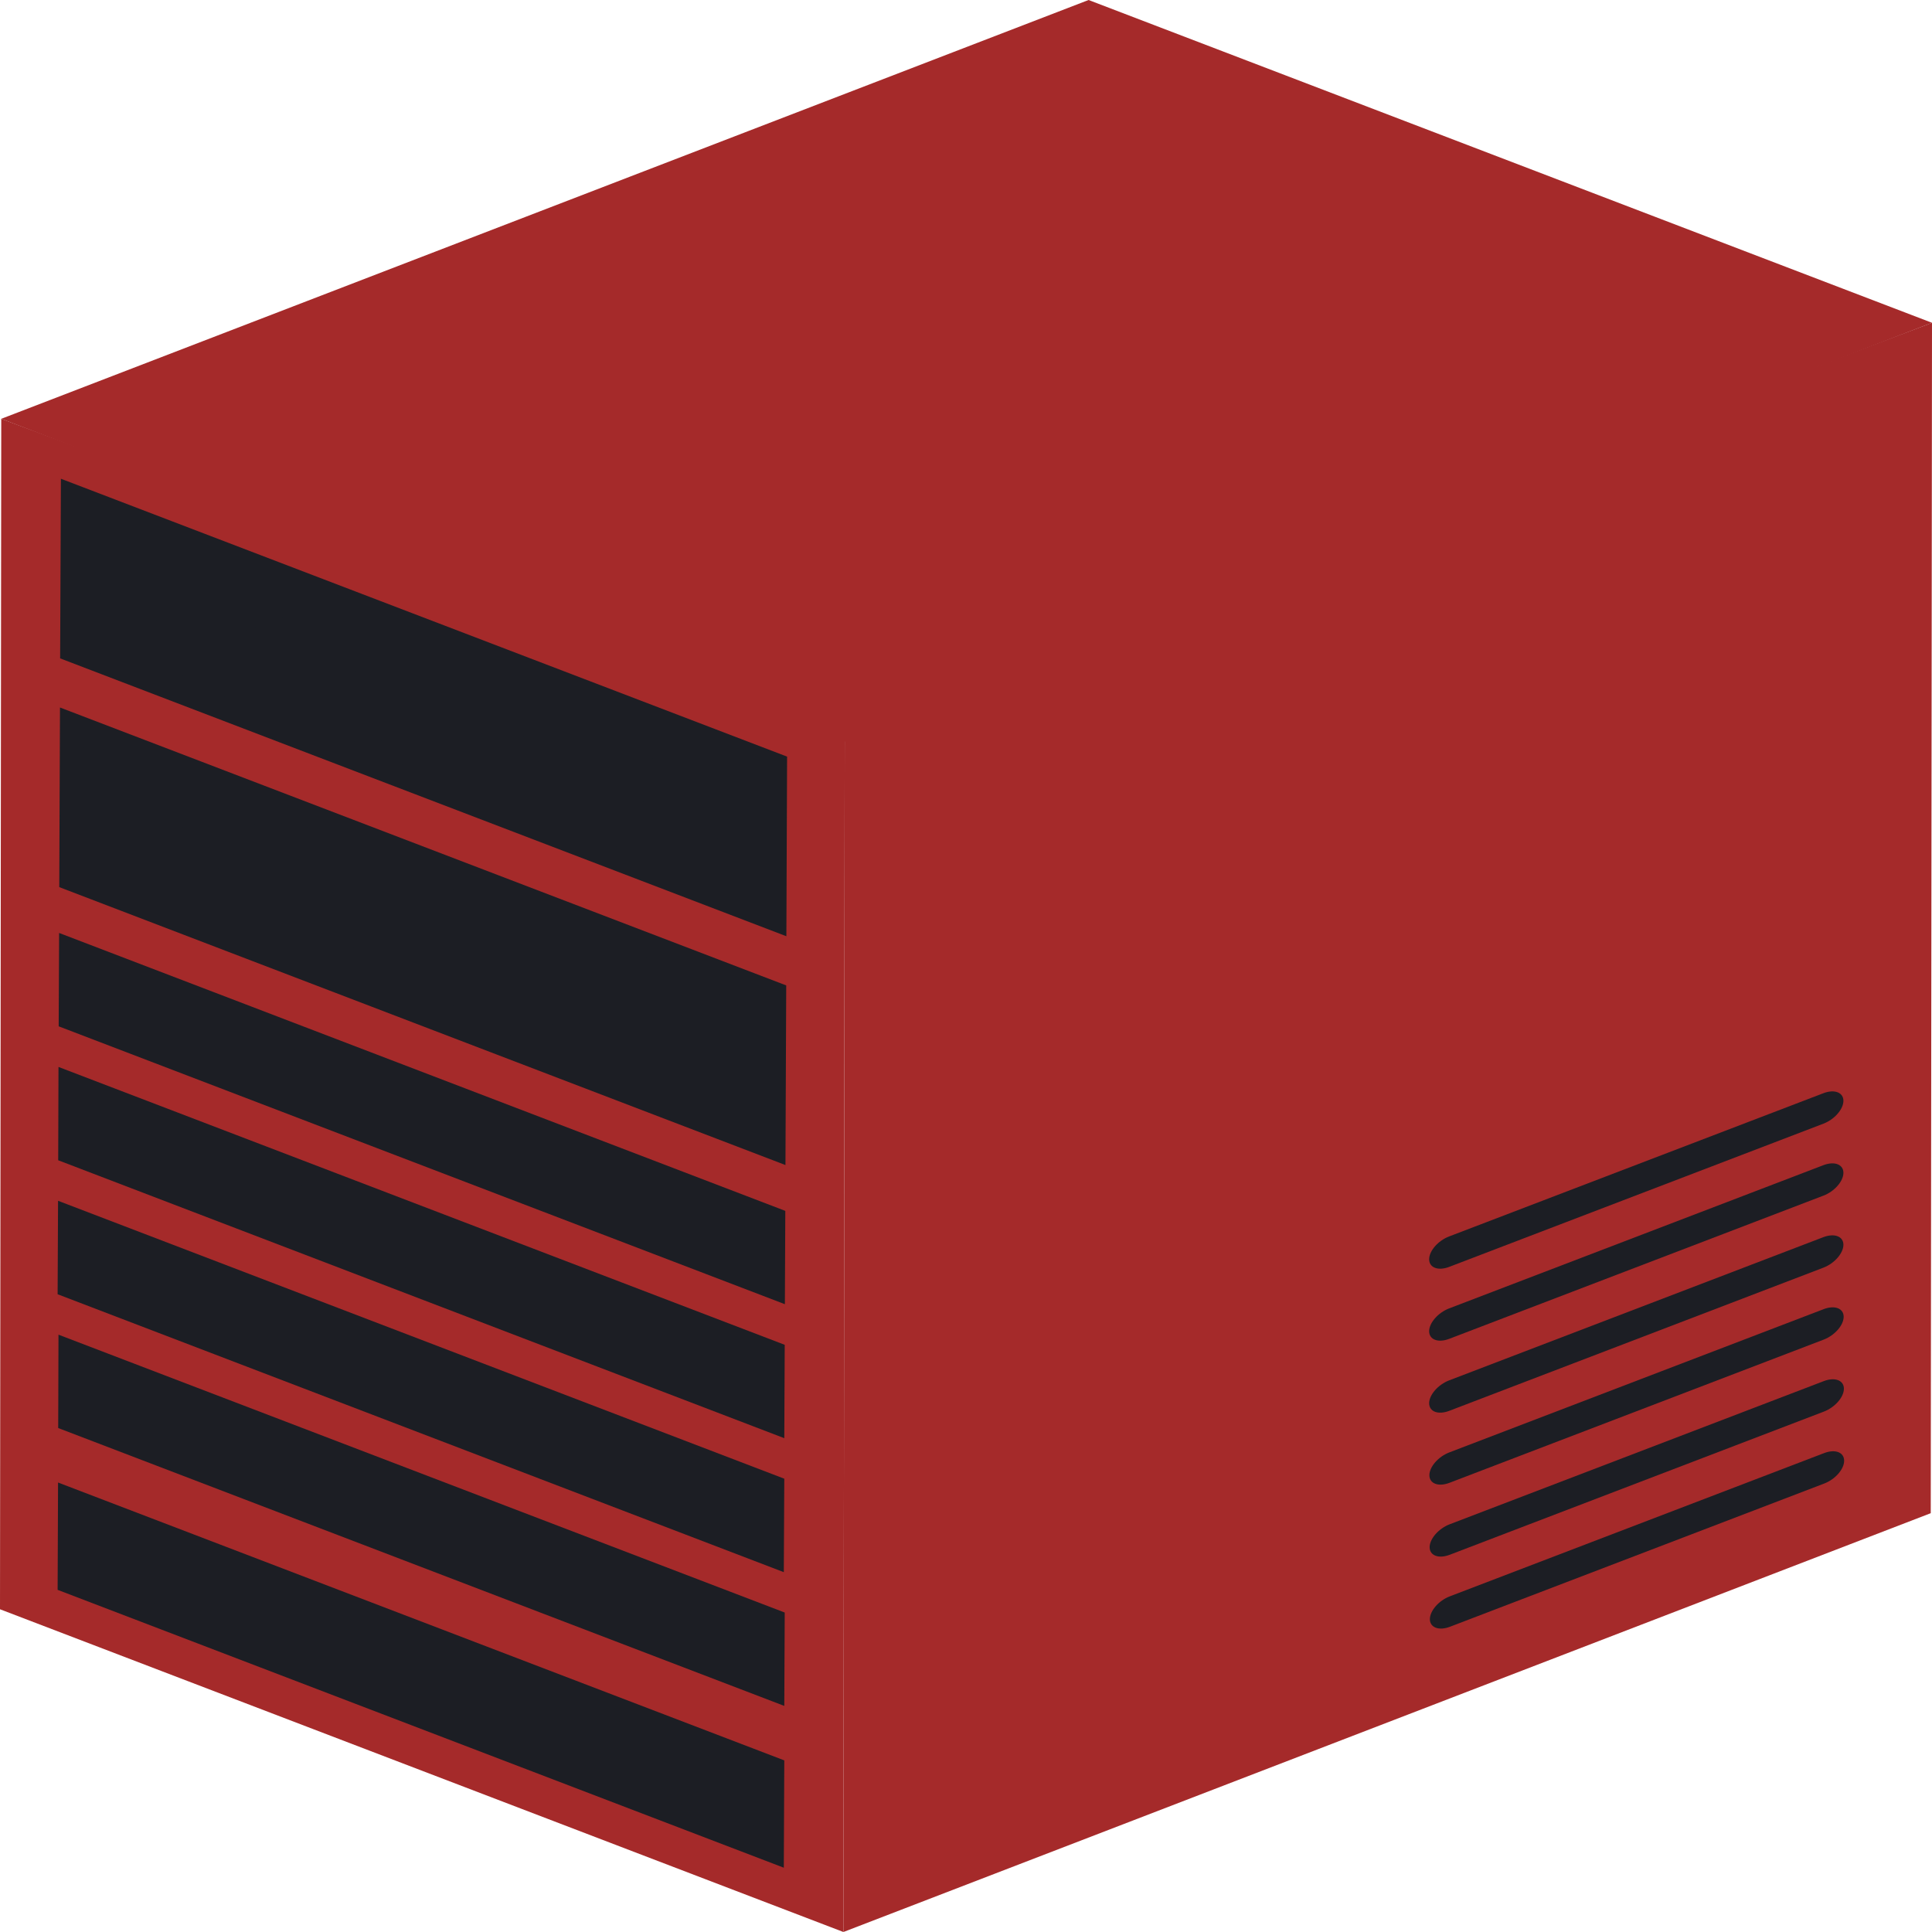
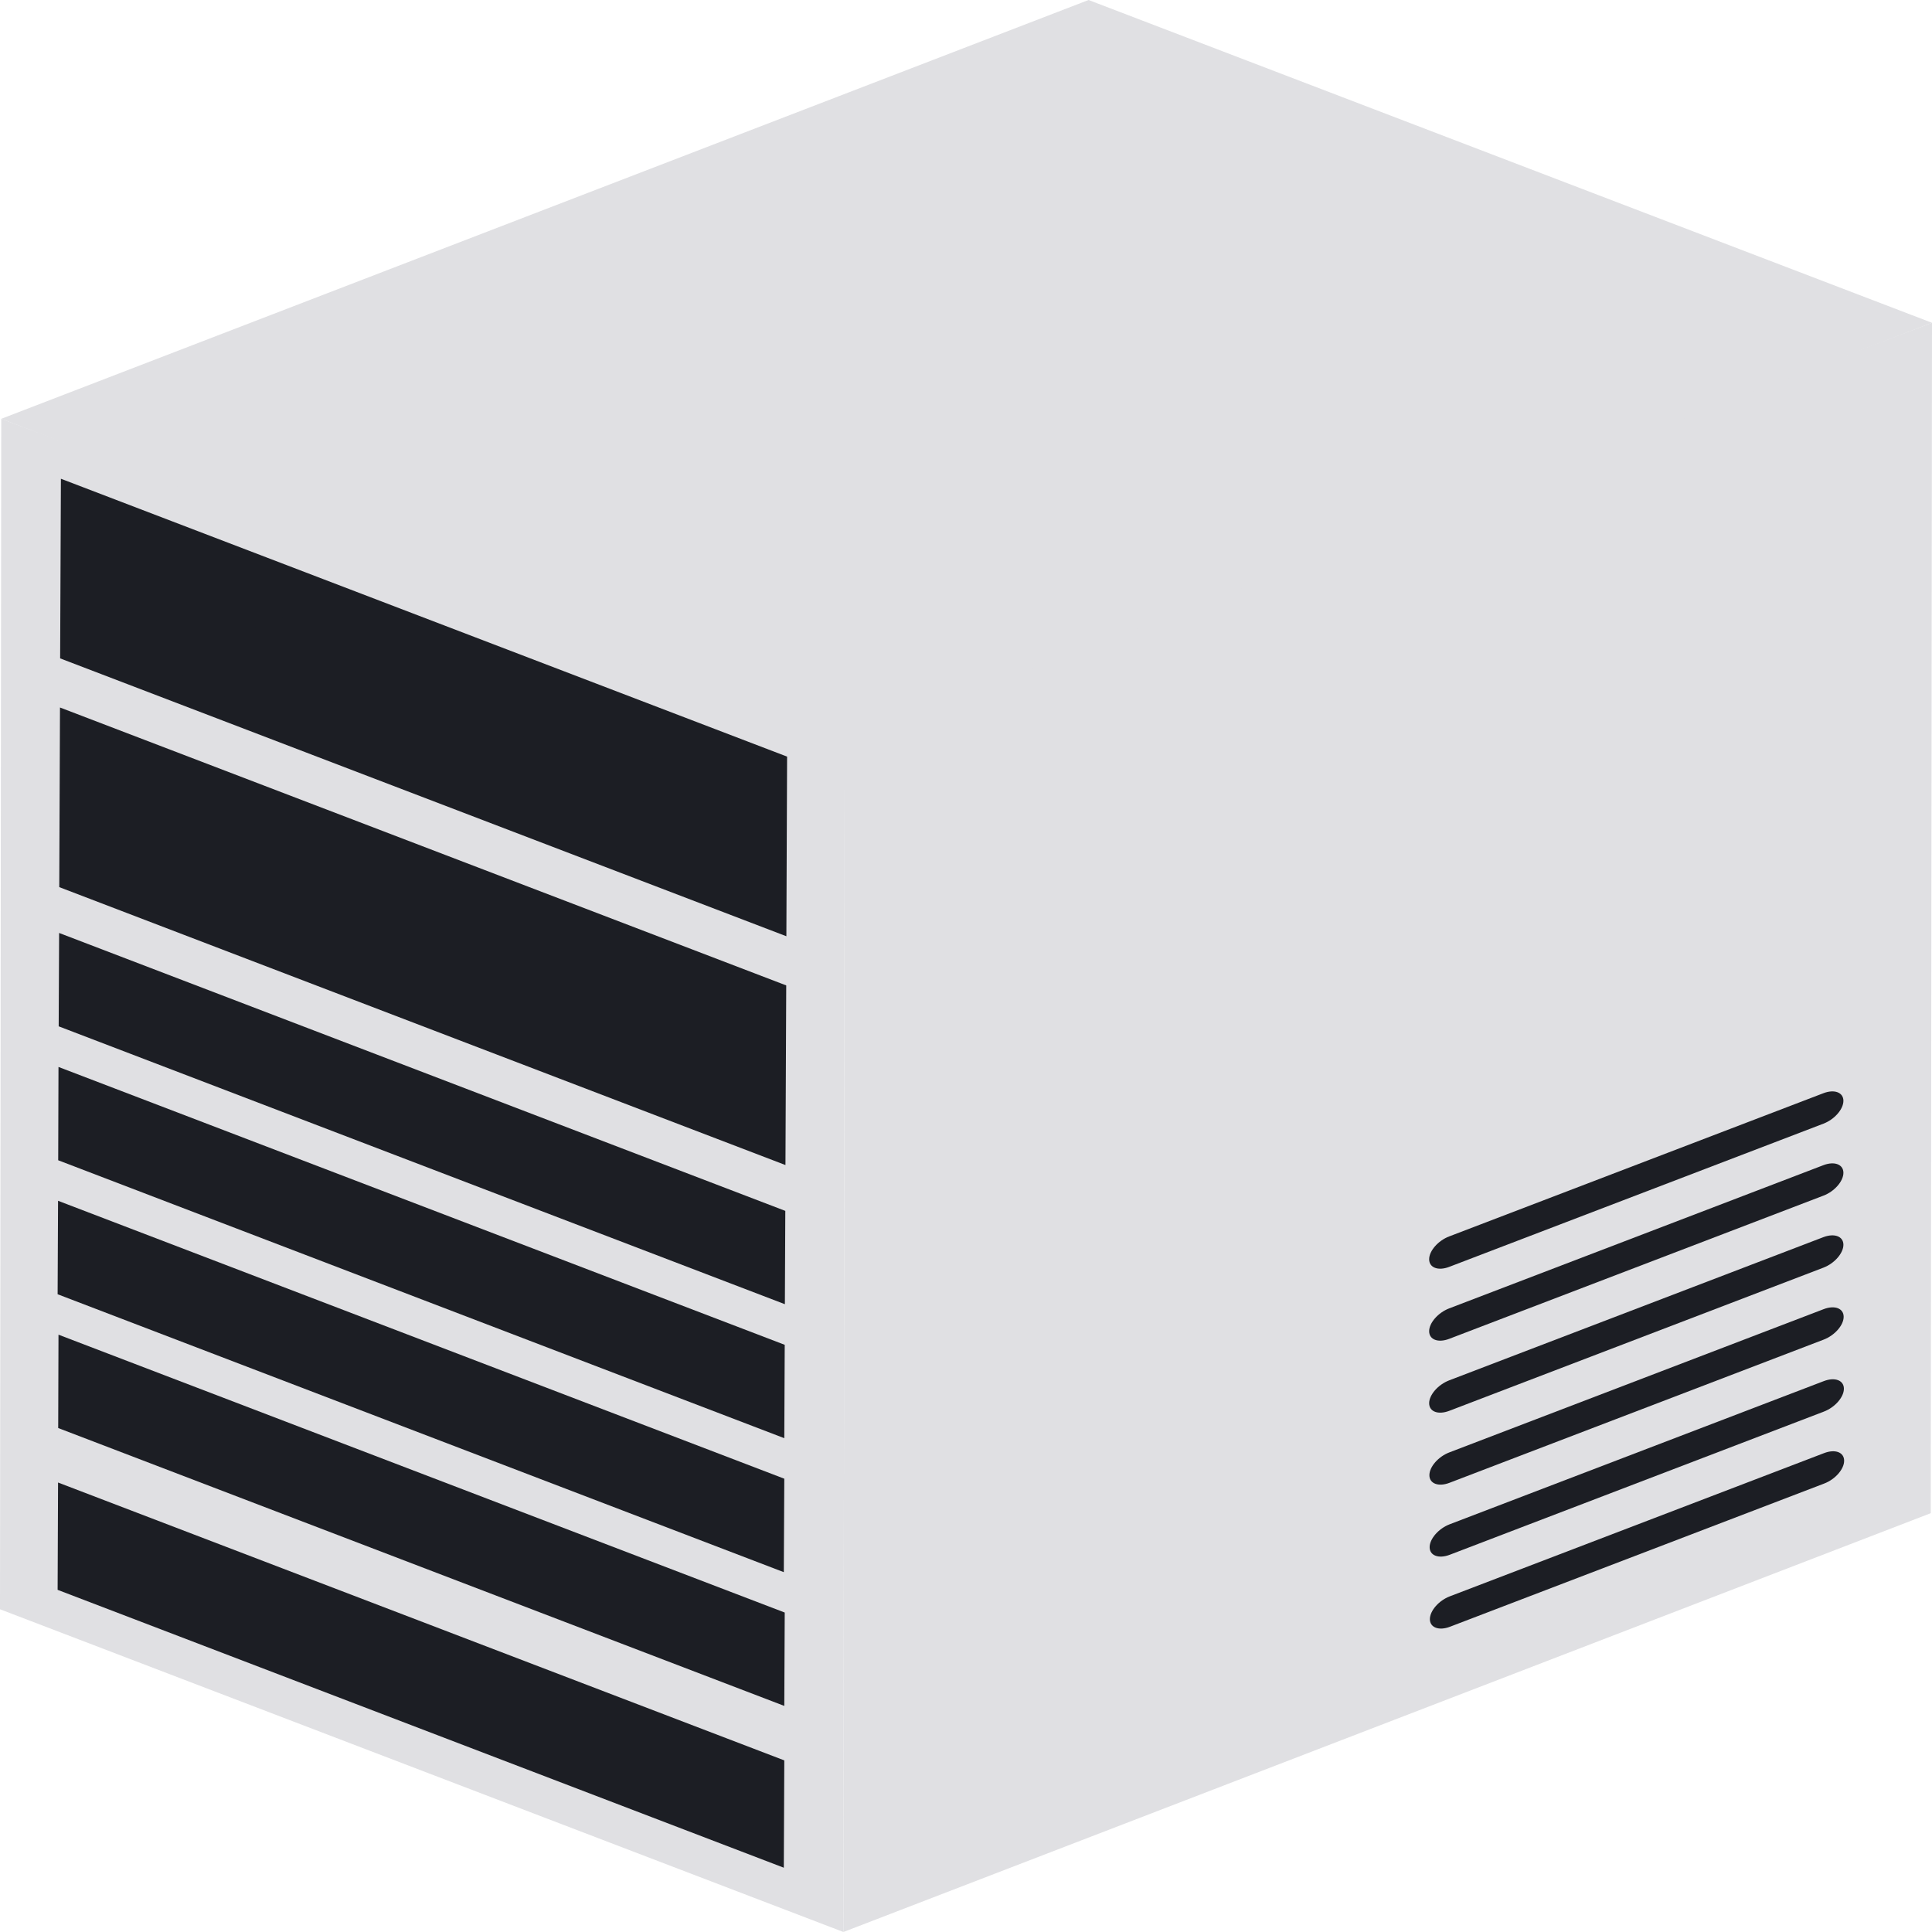
<svg xmlns="http://www.w3.org/2000/svg" width="40" height="40" viewBox="0 0 40 40" fill="none">
-   <path d="M17.489 15.195L40 6.683L39.974 31.329L17.462 40L17.489 15.195Z" fill="#A52A2A" />
-   <path d="M17.489 15.195L17.462 40L0 33.318L0.026 8.671L17.489 15.195Z" fill="#A52A2A" />
+   <path d="M17.489 15.195L40 6.683L39.974 31.329L17.462 40L17.489 15.195Z" fill="#E0E0E3" />
+   <path d="M17.489 15.195L17.462 40L0 33.318L0.026 8.671L17.489 15.195Z" fill="#E0E0E3" />
  <path d="M16.259 25.07L16.25 27.002L1.215 21.249L1.224 19.316L16.259 25.07Z" fill="#1C1E24" />
  <path d="M1.202 24.861L16.238 30.615L16.228 32.55L1.193 26.796L1.202 24.861Z" fill="#1C1E24" />
  <path d="M1.202 30.694L16.238 36.447L16.228 38.669L1.193 32.916L1.202 30.694Z" fill="#1C1E24" />
  <path d="M1.839 32.669L1.844 31.433L15.592 36.694L15.586 37.93L1.839 32.669Z" fill="#1C1E24" />
  <path d="M1.211 22.09L16.247 27.843L16.238 29.776L1.205 24.022L1.211 22.09Z" fill="#1C1E24" />
  <path d="M12.104 29.565L12.885 30.144L15.34 31.084L15.339 31.396L12.885 30.457L12.1 30.438L5.324 27.845L4.543 27.264L2.089 26.325L2.091 26.013L4.546 26.953L5.328 26.972L12.104 29.565Z" fill="#1C1E24" />
  <path d="M12.104 29.565L12.885 30.144L15.34 31.084L15.339 31.396L12.885 30.457L12.1 30.438L5.324 27.845L4.543 27.264L2.089 26.325L2.091 26.013L4.546 26.953L5.328 26.972L12.104 29.565Z" fill="#1C1E24" />
  <path d="M12.115 26.792L12.896 27.372L15.351 28.312L15.35 28.623L12.896 27.684L12.111 27.666L5.335 25.073L4.554 24.491L2.1 23.552L2.102 23.241L4.557 24.181L5.339 24.199L12.115 26.792Z" fill="#1C1E24" />
  <path d="M12.126 24.019L12.907 24.599L15.362 25.539L15.361 25.851L12.907 24.912L12.122 24.893L5.346 22.3L4.565 21.72L2.111 20.78L2.113 20.468L4.568 21.408L5.35 21.426L12.126 24.019Z" fill="#1C1E24" />
  <path d="M1.242 14.648L16.278 20.402L16.262 24.121L1.227 18.367L1.242 14.648Z" fill="#1C1E24" />
  <path d="M16.296 15.665L16.281 19.384L1.245 13.631L1.261 9.912L16.296 15.665Z" fill="#1C1E24" />
  <path d="M11.447 19.069L11.442 20.209L9.944 19.636L9.949 18.496L11.447 19.069Z" fill="#1C1E24" />
  <path d="M11.458 15.883L11.453 17.023L9.955 16.45L9.96 15.31L11.458 15.883Z" fill="#1C1E24" />
  <path d="M3.224 15.923L3.219 17.062L1.721 16.489L1.726 15.35L3.224 15.923Z" fill="#1C1E24" />
  <path d="M3.217 17.472L3.212 18.612L1.715 18.038L1.72 16.899L3.217 17.472Z" fill="#1C1E24" />
  <path d="M5.273 18.259L5.268 19.398L3.771 18.826L3.776 17.686L5.273 18.259Z" fill="#1C1E24" />
  <path d="M5.279 16.709L5.274 17.849L3.778 17.276L3.783 16.137L5.279 16.709Z" fill="#1C1E24" />
  <path d="M7.328 19.045L7.323 20.185L5.827 19.612L5.832 18.472L7.328 19.045Z" fill="#1C1E24" />
  <path d="M7.335 17.496L7.33 18.636L5.833 18.063L5.838 16.923L7.335 17.496Z" fill="#1C1E24" />
  <path d="M9.383 19.832L9.378 20.971L7.882 20.399L7.887 19.259L9.383 19.832Z" fill="#1C1E24" />
  <path d="M9.39 18.282L9.385 19.422L7.889 18.849L7.894 17.71L9.39 18.282Z" fill="#1C1E24" />
  <path d="M11.44 20.619L11.435 21.759L9.937 21.185L9.942 20.046L11.44 20.619Z" fill="#1C1E24" />
  <path d="M7.346 14.309L7.341 15.449L5.845 14.876L5.85 13.737L7.346 14.309Z" fill="#1C1E24" />
  <path d="M13.495 21.405L13.491 22.545L11.994 21.972L11.999 20.833L13.495 21.405Z" fill="#1C1E24" />
  <path d="M14.911 22.134C15.188 22.24 15.414 22.498 15.413 22.71C15.412 22.923 15.185 23.008 14.908 22.901C14.629 22.795 14.403 22.537 14.404 22.324C14.405 22.112 14.632 22.027 14.911 22.134Z" fill="#1C1E24" />
  <path d="M7.353 12.759L7.348 13.899L5.851 13.326L5.856 12.186L7.353 12.759Z" fill="#1C1E24" />
  <path d="M13.502 19.856L13.497 20.996L12.001 20.423L12.006 19.283L13.502 19.856Z" fill="#1C1E24" />
  <path d="M13.514 16.669L13.509 17.809L12.012 17.237L12.017 16.097L13.514 16.669Z" fill="#1C1E24" />
  <path d="M11.465 14.333L11.46 15.472L9.962 14.899L9.967 13.759L11.465 14.333Z" fill="#1C1E24" />
  <path d="M13.52 15.119L13.515 16.259L12.019 15.686L12.024 14.546L13.52 15.119Z" fill="#1C1E24" />
  <path d="M3.242 11.186L3.237 12.326L1.739 11.752L1.744 10.613L3.242 11.186Z" fill="#1C1E24" />
  <path d="M3.235 12.736L3.231 13.876L1.733 13.303L1.738 12.163L3.235 12.736Z" fill="#1C1E24" />
  <path d="M5.297 11.972L5.293 13.112L3.796 12.54L3.801 11.4L5.297 11.972Z" fill="#1C1E24" />
  <path d="M5.291 13.523L5.286 14.663L3.789 14.09L3.794 12.95L5.291 13.523Z" fill="#1C1E24" />
  <path d="M9.401 15.096L9.397 16.236L7.9 15.663L7.905 14.523L9.401 15.096Z" fill="#1C1E24" />
  <path d="M9.408 13.546L9.403 14.685L7.907 14.113L7.912 12.973L9.408 13.546Z" fill="#1C1E24" />
  <path d="M14.936 15.848C15.213 15.954 15.439 16.212 15.438 16.424C15.437 16.637 15.21 16.721 14.932 16.615C14.653 16.509 14.428 16.25 14.428 16.038C14.429 15.826 14.657 15.741 14.936 15.848Z" fill="#1C1E24" />
  <path d="M14.929 17.397C15.206 17.503 15.432 17.761 15.431 17.974C15.43 18.186 15.203 18.271 14.926 18.165C14.647 18.058 14.421 17.8 14.422 17.587C14.423 17.375 14.65 17.29 14.929 17.397Z" fill="#1C1E24" />
  <path d="M14.917 20.583C15.195 20.69 15.421 20.949 15.42 21.161C15.419 21.372 15.191 21.458 14.914 21.352C14.635 21.245 14.409 20.986 14.41 20.775C14.411 20.563 14.639 20.477 14.917 20.583Z" fill="#1C1E24" />
  <path d="M37.766 30.085L30.018 33.05C29.789 33.137 29.604 33.349 29.604 33.524C29.605 33.697 29.791 33.768 30.02 33.68L37.768 30.715C37.998 30.628 38.182 30.415 38.181 30.242C38.18 30.067 37.995 29.997 37.766 30.085Z" fill="#1C1E24" />
  <path d="M30.005 29.21L37.753 26.245C37.982 26.157 38.166 25.945 38.166 25.771C38.165 25.597 37.98 25.527 37.751 25.614L30.003 28.579C29.774 28.667 29.588 28.88 29.589 29.053C29.59 29.228 29.776 29.297 30.005 29.21Z" fill="#1C1E24" />
  <path d="M30.005 27.719L37.753 24.754C37.982 24.667 38.166 24.455 38.166 24.281C38.165 24.107 37.98 24.036 37.751 24.124L30.003 27.089C29.774 27.177 29.588 27.389 29.589 27.563C29.59 27.737 29.776 27.807 30.005 27.719Z" fill="#1C1E24" />
  <path d="M30.005 26.229L37.753 23.264C37.982 23.176 38.166 22.965 38.166 22.79C38.165 22.617 37.98 22.546 37.751 22.634L30.003 25.599C29.774 25.686 29.588 25.899 29.589 26.073C29.59 26.247 29.776 26.317 30.005 26.229Z" fill="#1C1E24" />
  <path d="M30.01 30.7L37.758 27.735C37.987 27.647 38.172 27.435 38.171 27.262C38.17 27.087 37.985 27.017 37.756 27.105L30.008 30.07C29.779 30.157 29.593 30.369 29.594 30.544C29.595 30.717 29.781 30.788 30.01 30.7Z" fill="#1C1E24" />
  <path d="M30.015 32.19L37.763 29.225C37.992 29.137 38.176 28.926 38.176 28.751C38.175 28.577 37.99 28.507 37.761 28.594L30.013 31.559C29.784 31.647 29.599 31.86 29.599 32.033C29.6 32.208 29.786 32.277 30.015 32.19Z" fill="#1C1E24" />
  <path d="M1.211 27.633L16.247 33.386L16.238 35.319L1.205 29.566L1.211 27.633Z" fill="#1C1E24" />
  <path d="M12.104 32.336L12.885 32.916L15.34 33.855L15.339 34.167L12.885 33.228L12.1 33.209L5.324 30.616L4.543 30.036L2.089 29.097L2.091 28.785L4.546 29.724L5.328 29.744L12.104 32.336Z" fill="#1C1E24" />
-   <path d="M0.026 8.671L22.538 0L40 6.683L17.489 15.354L0.026 8.671Z" fill="#A52A2A" />
+   <path d="M0.026 8.671L22.538 0L40 6.683L17.489 15.354L0.026 8.671Z" fill="#E0E0E3" />
</svg>
